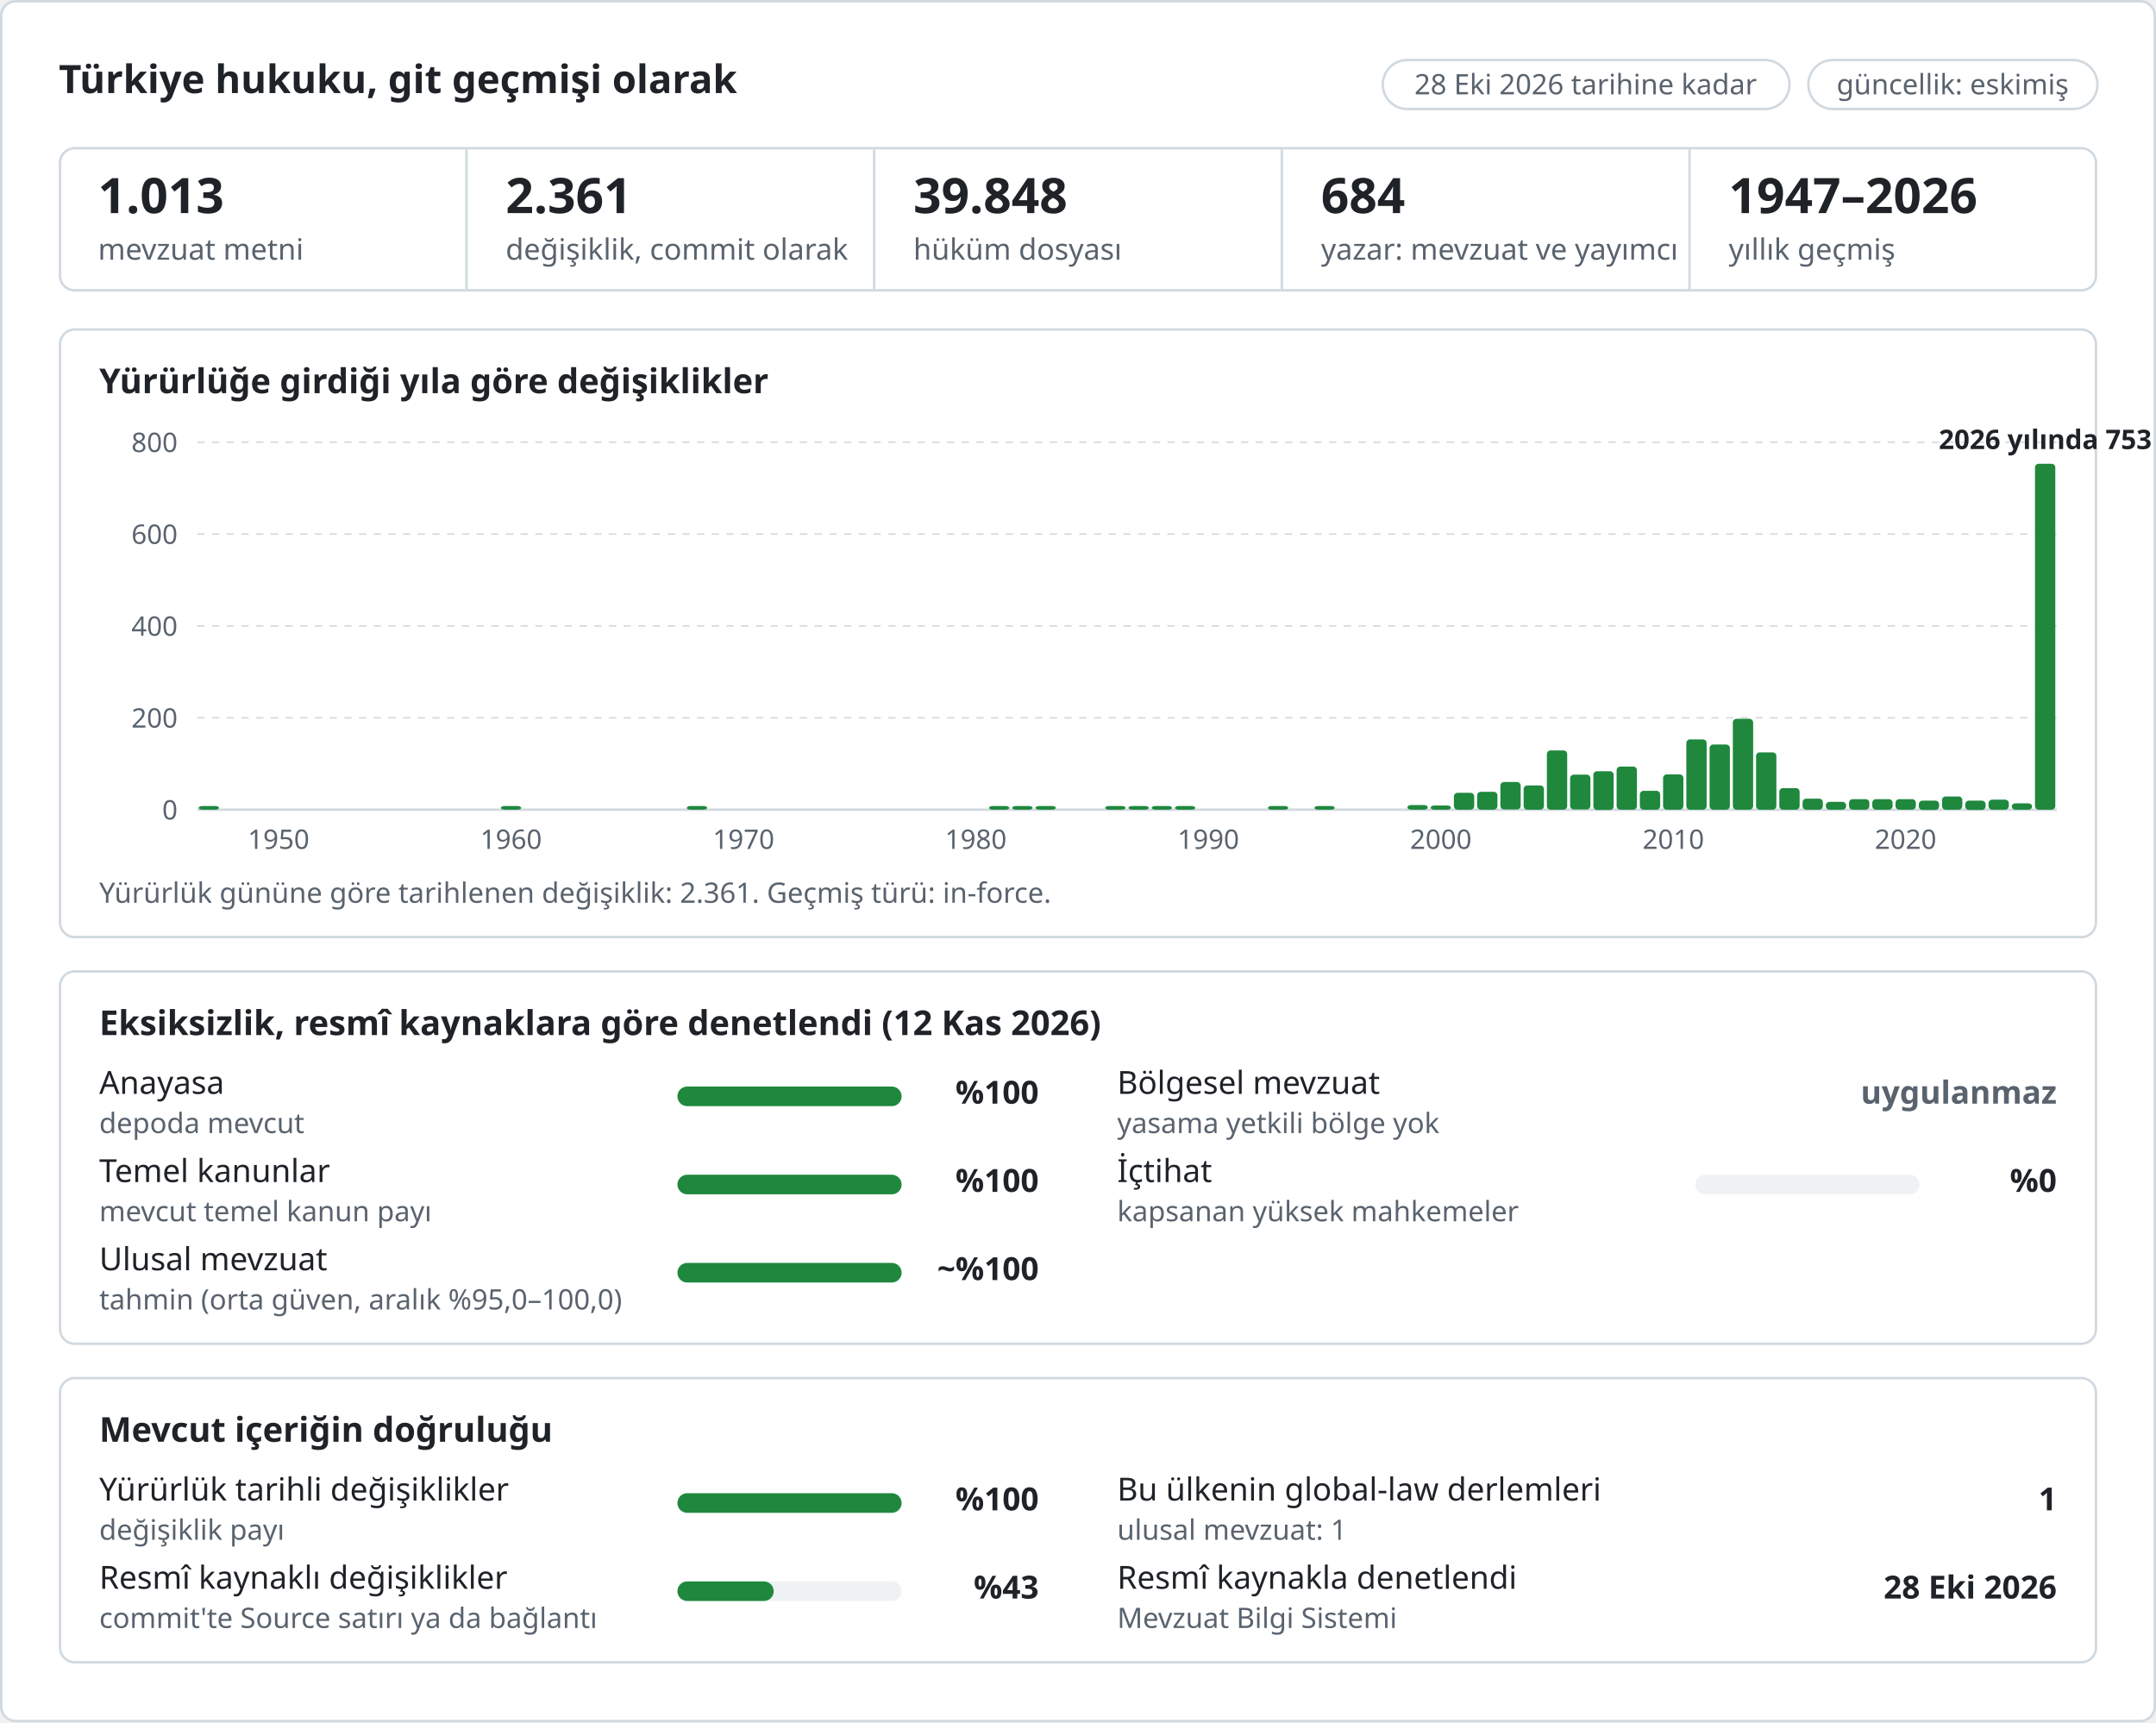
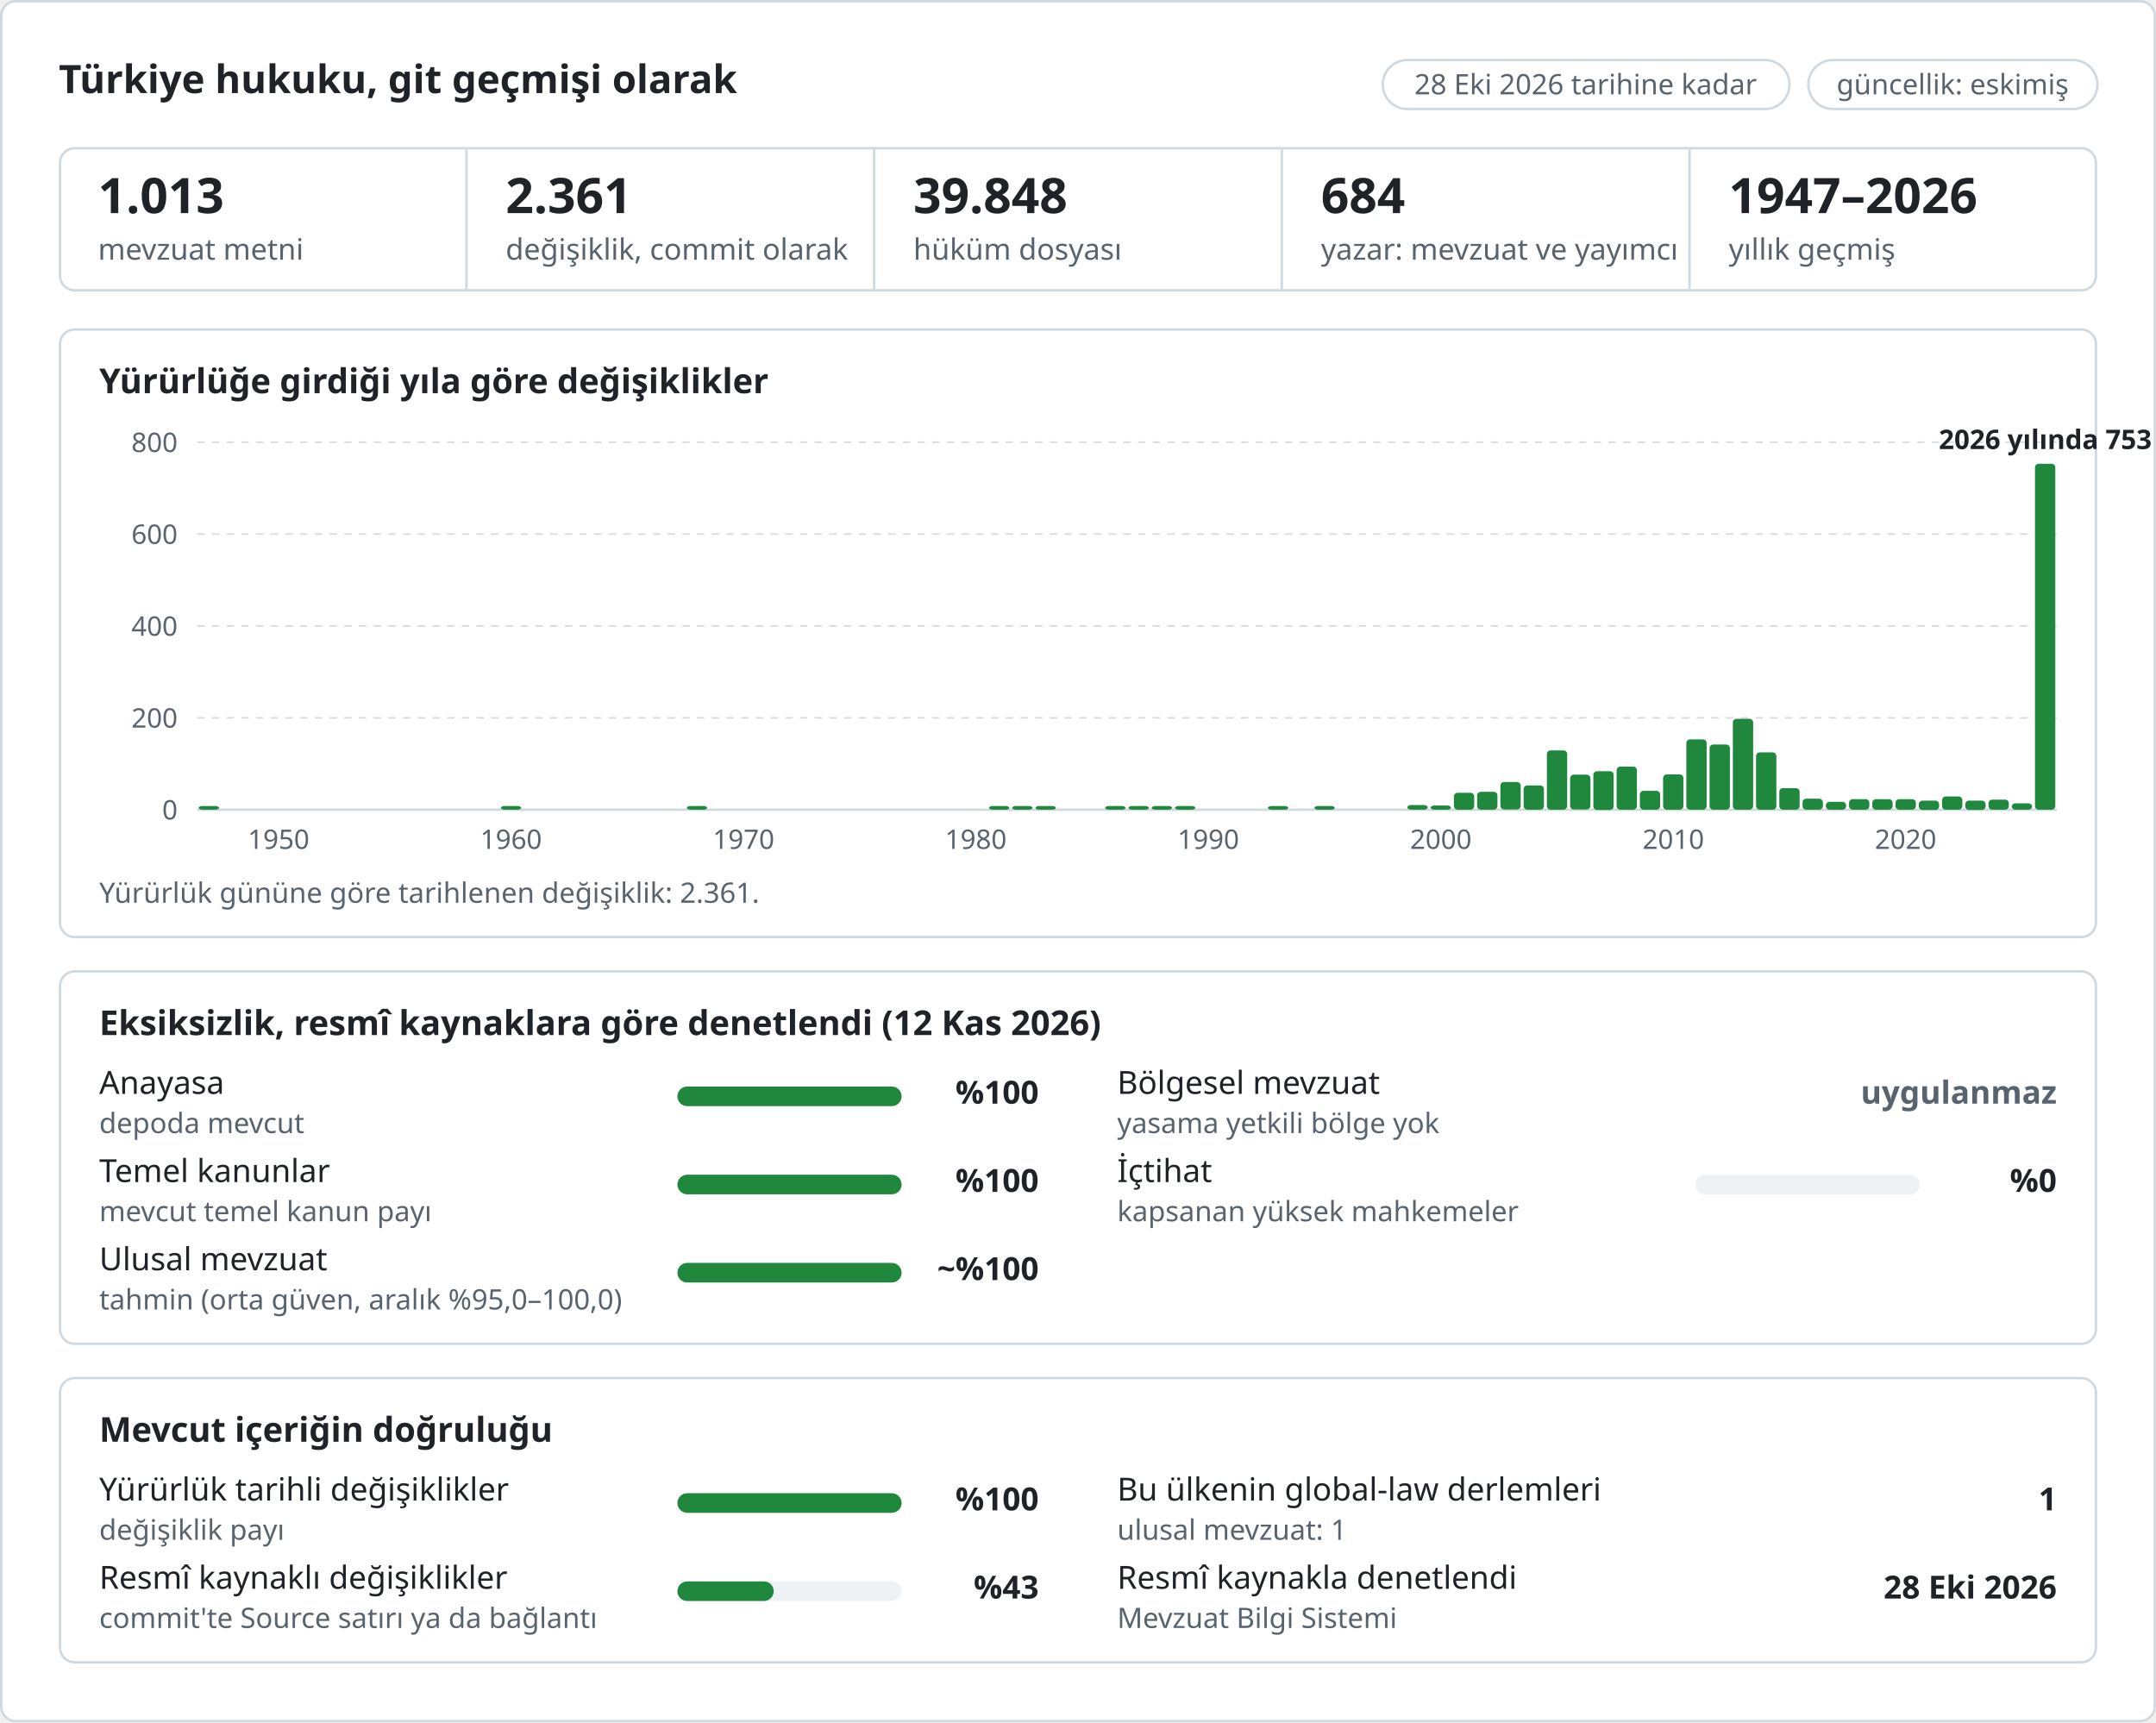
<svg xmlns="http://www.w3.org/2000/svg" width="880" height="703" viewBox="0 0 880 703" font-family="-apple-system,BlinkMacSystemFont,Segoe UI,Noto Sans,Helvetica,Arial,sans-serif">
  <rect x="0.5" y="0.5" width="879" height="702" rx="6" fill="#ffffff" stroke="#d1d9e0" />
  <text x="24" y="38" font-size="16" font-weight="600" fill="#1f2328">Türkiye hukuku, git geçmişi olarak</text>
  <rect x="564.4" y="24.5" width="166" height="20" rx="10" fill="none" stroke="#d1d9e0" />
  <text x="647.2" y="38.5" font-size="11.5" font-weight="500" text-anchor="middle" fill="#59636e">28 Eki 2026 tarihine kadar</text>
  <rect x="738.1" y="24.5" width="118" height="20" rx="10" fill="none" stroke="#d1d9e0" />
  <text x="797.0" y="38.5" font-size="11.5" font-weight="500" text-anchor="middle" fill="#59636e">güncellik: eskimiş</text>
  <rect x="24.5" y="60.5" width="831" height="58" rx="6" fill="#ffffff" stroke="#d1d9e0" />
  <text x="40.0" y="87" font-size="20" font-weight="600" fill="#1f2328">1.013</text>
  <text x="40.0" y="106" font-size="12" fill="#59636e">mevzuat metni</text>
  <line x1="190.4" y1="61" x2="190.4" y2="118" stroke="#d1d9e0" />
  <text x="206.4" y="87" font-size="20" font-weight="600" fill="#1f2328">2.361</text>
  <text x="206.4" y="106" font-size="12" fill="#59636e">değişiklik, commit olarak</text>
  <line x1="356.8" y1="61" x2="356.8" y2="118" stroke="#d1d9e0" />
  <text x="372.8" y="87" font-size="20" font-weight="600" fill="#1f2328">39.848</text>
  <text x="372.8" y="106" font-size="12" fill="#59636e">hüküm dosyası</text>
  <line x1="523.2" y1="61" x2="523.2" y2="118" stroke="#d1d9e0" />
  <text x="539.2" y="87" font-size="20" font-weight="600" fill="#1f2328">684</text>
  <text x="539.2" y="106" font-size="12" fill="#59636e">yazar: mevzuat ve yayımcı</text>
  <line x1="689.6" y1="61" x2="689.6" y2="118" stroke="#d1d9e0" />
  <text x="705.6" y="87" font-size="20" font-weight="600" fill="#1f2328">1947–2026</text>
  <text x="705.6" y="106" font-size="12" fill="#59636e">yıllık geçmiş</text>
  <rect x="24.5" y="134.5" width="831" height="248" rx="6" fill="#ffffff" stroke="#d1d9e0" />
  <text x="40.5" y="160.5" font-size="14" font-weight="600" fill="#1f2328">Yürürlüğe girdiği yıla göre değişiklikler</text>
  <line x1="80.5" y1="330.5" x2="839.5" y2="330.5" stroke="#d1d9e0" stroke-width="1" />
  <text x="72.5" y="334.5" font-size="11" text-anchor="end" fill="#59636e">0</text>
  <line x1="80.5" y1="293.0" x2="839.5" y2="293.0" stroke="#d1d9e0" stroke-width="0.6" stroke-dasharray="3 3" />
  <text x="72.5" y="297.0" font-size="11" text-anchor="end" fill="#59636e">200</text>
  <line x1="80.5" y1="255.5" x2="839.5" y2="255.5" stroke="#d1d9e0" stroke-width="0.6" stroke-dasharray="3 3" />
  <text x="72.5" y="259.5" font-size="11" text-anchor="end" fill="#59636e">400</text>
  <line x1="80.5" y1="218.0" x2="839.5" y2="218.0" stroke="#d1d9e0" stroke-width="0.6" stroke-dasharray="3 3" />
  <text x="72.5" y="222.0" font-size="11" text-anchor="end" fill="#59636e">600</text>
  <line x1="80.5" y1="180.5" x2="839.5" y2="180.5" stroke="#d1d9e0" stroke-width="0.6" stroke-dasharray="3 3" />
  <text x="72.5" y="184.5" font-size="11" text-anchor="end" fill="#59636e">800</text>
  <rect x="81.10" y="329.0" width="8.29" height="1.5" rx="1.5" fill="#1f883d" />
  <text x="113.7" y="346.5" font-size="11" text-anchor="middle" fill="#59636e">1950</text>
  <rect x="204.44" y="329.0" width="8.29" height="1.5" rx="1.5" fill="#1f883d" />
  <text x="208.6" y="346.5" font-size="11" text-anchor="middle" fill="#59636e">1960</text>
  <rect x="280.34" y="329.0" width="8.29" height="1.5" rx="1.5" fill="#1f883d" />
  <text x="303.5" y="346.5" font-size="11" text-anchor="middle" fill="#59636e">1970</text>
  <text x="398.3" y="346.5" font-size="11" text-anchor="middle" fill="#59636e">1980</text>
  <rect x="403.68" y="329.0" width="8.29" height="1.5" rx="1.5" fill="#1f883d" />
  <rect x="413.16" y="329.0" width="8.29" height="1.5" rx="1.5" fill="#1f883d" />
  <rect x="422.65" y="329.0" width="8.29" height="1.5" rx="1.5" fill="#1f883d" />
  <rect x="451.11" y="329.0" width="8.29" height="1.5" rx="1.5" fill="#1f883d" />
  <rect x="460.60" y="329.0" width="8.29" height="1.5" rx="1.5" fill="#1f883d" />
  <rect x="470.09" y="329.0" width="8.29" height="1.5" rx="1.5" fill="#1f883d" />
  <rect x="479.58" y="329.0" width="8.29" height="1.5" rx="1.5" fill="#1f883d" />
  <text x="493.2" y="346.5" font-size="11" text-anchor="middle" fill="#59636e">1990</text>
  <rect x="517.52" y="329.0" width="8.29" height="1.5" rx="1.5" fill="#1f883d" />
  <rect x="536.50" y="329.0" width="8.29" height="1.5" rx="1.5" fill="#1f883d" />
  <rect x="574.45" y="328.6" width="8.29" height="1.9" rx="1.5" fill="#1f883d" />
  <rect x="583.94" y="328.8" width="8.29" height="1.7" rx="1.5" fill="#1f883d" />
  <text x="588.1" y="346.5" font-size="11" text-anchor="middle" fill="#59636e">2000</text>
  <rect x="593.43" y="323.6" width="8.29" height="6.9" rx="1.5" fill="#1f883d" />
  <rect x="602.91" y="323.2" width="8.29" height="7.3" rx="1.5" fill="#1f883d" />
  <rect x="612.40" y="319.2" width="8.29" height="11.2" rx="1.5" fill="#1f883d" />
  <rect x="621.89" y="320.6" width="8.29" height="9.9" rx="1.5" fill="#1f883d" />
  <rect x="631.38" y="306.3" width="8.29" height="24.2" rx="1.5" fill="#1f883d" />
  <rect x="640.86" y="316.2" width="8.29" height="14.2" rx="1.5" fill="#1f883d" />
  <rect x="650.35" y="314.8" width="8.29" height="15.8" rx="1.5" fill="#1f883d" />
  <rect x="659.84" y="312.9" width="8.29" height="17.6" rx="1.5" fill="#1f883d" />
  <rect x="669.33" y="322.8" width="8.29" height="7.7" rx="1.5" fill="#1f883d" />
  <rect x="678.81" y="316.1" width="8.29" height="14.4" rx="1.5" fill="#1f883d" />
  <text x="683.0" y="346.5" font-size="11" text-anchor="middle" fill="#59636e">2010</text>
  <rect x="688.30" y="301.8" width="8.29" height="28.7" rx="1.5" fill="#1f883d" />
  <rect x="697.79" y="303.9" width="8.29" height="26.6" rx="1.5" fill="#1f883d" />
  <rect x="707.28" y="293.4" width="8.29" height="37.1" rx="1.5" fill="#1f883d" />
  <rect x="716.76" y="307.1" width="8.29" height="23.4" rx="1.5" fill="#1f883d" />
  <rect x="726.25" y="321.7" width="8.29" height="8.8" rx="1.5" fill="#1f883d" />
  <rect x="735.74" y="326.0" width="8.29" height="4.5" rx="1.5" fill="#1f883d" />
  <rect x="745.23" y="327.3" width="8.29" height="3.2" rx="1.5" fill="#1f883d" />
  <rect x="754.71" y="326.2" width="8.29" height="4.3" rx="1.5" fill="#1f883d" />
  <rect x="764.20" y="326.2" width="8.29" height="4.3" rx="1.5" fill="#1f883d" />
  <rect x="773.69" y="326.2" width="8.29" height="4.3" rx="1.5" fill="#1f883d" />
  <text x="777.8" y="346.5" font-size="11" text-anchor="middle" fill="#59636e">2020</text>
  <rect x="783.18" y="326.8" width="8.29" height="3.8" rx="1.5" fill="#1f883d" />
  <rect x="792.66" y="325.1" width="8.29" height="5.4" rx="1.5" fill="#1f883d" />
  <rect x="802.15" y="326.8" width="8.29" height="3.8" rx="1.5" fill="#1f883d" />
  <rect x="811.64" y="326.4" width="8.29" height="4.1" rx="1.5" fill="#1f883d" />
  <rect x="821.13" y="327.9" width="8.29" height="2.6" rx="1.5" fill="#1f883d" />
  <rect x="830.61" y="189.3" width="8.29" height="141.2" rx="1.5" fill="#1f883d" />
  <text x="834.8" y="183.3" font-size="11" font-weight="600" text-anchor="middle" fill="#1f2328">2026 yılında 753</text>
-   <text x="40.5" y="368.5" font-size="11.5" fill="#59636e">Yürürlük gününe göre tarihlenen değişiklik: 2.361. Geçmiş türü: in-force.</text>
+   <text x="40.5" y="368.5" font-size="11.5" fill="#59636e">Yürürlük gününe göre tarihlenen değişiklik: 2.361.</text>
  <rect x="24.5" y="396.5" width="831" height="152" rx="6" fill="#ffffff" stroke="#d1d9e0" />
  <text x="40.5" y="422.5" font-size="14" font-weight="600" fill="#1f2328">Eksiksizlik, resmî kaynaklara göre denetlendi (12 Kas 2026)</text>
  <text x="40.5" y="446.5" font-size="13" fill="#1f2328">Anayasa</text>
  <text x="40.5" y="462.5" font-size="11.5" fill="#59636e">depoda mevcut</text>
  <g>
    <rect x="276.5" y="443.5" width="91.5" height="8" rx="4" fill="#eff2f5" />
    <rect x="276.5" y="443.5" width="91.5" height="8" rx="4" fill="#1f883d" />
  </g>
  <text x="424.0" y="450.5" font-size="13" font-weight="600" text-anchor="end" fill="#1f2328">%100</text>
  <text x="40.5" y="482.5" font-size="13" fill="#1f2328">Temel kanunlar</text>
  <text x="40.5" y="498.5" font-size="11.5" fill="#59636e">mevcut temel kanun payı</text>
  <g>
    <rect x="276.5" y="479.5" width="91.5" height="8" rx="4" fill="#eff2f5" />
    <rect x="276.5" y="479.5" width="91.5" height="8" rx="4" fill="#1f883d" />
  </g>
  <text x="424.0" y="486.5" font-size="13" font-weight="600" text-anchor="end" fill="#1f2328">%100</text>
  <text x="40.5" y="518.5" font-size="13" fill="#1f2328">Ulusal mevzuat</text>
  <text x="40.5" y="534.5" font-size="11.5" fill="#59636e">tahmin (orta güven, aralık %95,0–100,0)</text>
  <g>
    <rect x="276.5" y="515.5" width="91.5" height="8" rx="4" fill="#eff2f5" />
    <rect x="276.5" y="515.5" width="91.5" height="8" rx="4" fill="#1f883d" />
  </g>
  <text x="424.0" y="522.5" font-size="13" font-weight="600" text-anchor="end" fill="#1f2328">~%100</text>
  <text x="456.0" y="446.5" font-size="13" fill="#1f2328">Bölgesel mevzuat</text>
  <text x="456.0" y="462.5" font-size="11.5" fill="#59636e">yasama yetkili bölge yok</text>
  <text x="839.5" y="450.5" font-size="13" font-weight="600" text-anchor="end" fill="#59636e">uygulanmaz</text>
  <text x="456.0" y="482.5" font-size="13" fill="#1f2328">İçtihat</text>
  <text x="456.0" y="498.5" font-size="11.5" fill="#59636e">kapsanan yüksek mahkemeler</text>
  <g>
    <rect x="692.0" y="479.5" width="91.5" height="8" rx="4" fill="#eff2f5" />
  </g>
  <text x="839.5" y="486.5" font-size="13" font-weight="600" text-anchor="end" fill="#1f2328">%0</text>
  <rect x="24.5" y="562.5" width="831" height="116" rx="6" fill="#ffffff" stroke="#d1d9e0" />
  <text x="40.5" y="588.5" font-size="14" font-weight="600" fill="#1f2328">Mevcut içeriğin doğruluğu</text>
  <text x="40.5" y="612.5" font-size="13" fill="#1f2328">Yürürlük tarihli değişiklikler</text>
  <text x="40.5" y="628.5" font-size="11.5" fill="#59636e">değişiklik payı</text>
  <g>
    <rect x="276.5" y="609.5" width="91.5" height="8" rx="4" fill="#eff2f5" />
    <rect x="276.5" y="609.5" width="91.5" height="8" rx="4" fill="#1f883d" />
  </g>
  <text x="424.0" y="616.5" font-size="13" font-weight="600" text-anchor="end" fill="#1f2328">%100</text>
  <text x="40.5" y="648.5" font-size="13" fill="#1f2328">Resmî kaynaklı değişiklikler</text>
  <text x="40.5" y="664.5" font-size="11.5" fill="#59636e">commit'te Source satırı ya da bağlantı</text>
  <g>
    <rect x="276.5" y="645.5" width="91.5" height="8" rx="4" fill="#eff2f5" />
    <rect x="276.5" y="645.5" width="39.3" height="8" rx="4" fill="#1f883d" />
  </g>
  <text x="424.0" y="652.5" font-size="13" font-weight="600" text-anchor="end" fill="#1f2328">%43</text>
  <text x="456.0" y="612.5" font-size="13" fill="#1f2328">Bu ülkenin global-law derlemleri</text>
  <text x="456.0" y="628.5" font-size="11.5" fill="#59636e">ulusal mevzuat: 1</text>
  <text x="839.5" y="616.5" font-size="13" font-weight="600" text-anchor="end" fill="#1f2328">1</text>
  <text x="456.0" y="648.5" font-size="13" fill="#1f2328">Resmî kaynakla denetlendi</text>
  <text x="456.0" y="664.5" font-size="11.5" fill="#59636e">Mevzuat Bilgi Sistemi</text>
  <text x="839.5" y="652.5" font-size="13" font-weight="600" text-anchor="end" fill="#1f2328">28 Eki 2026</text>
</svg>
